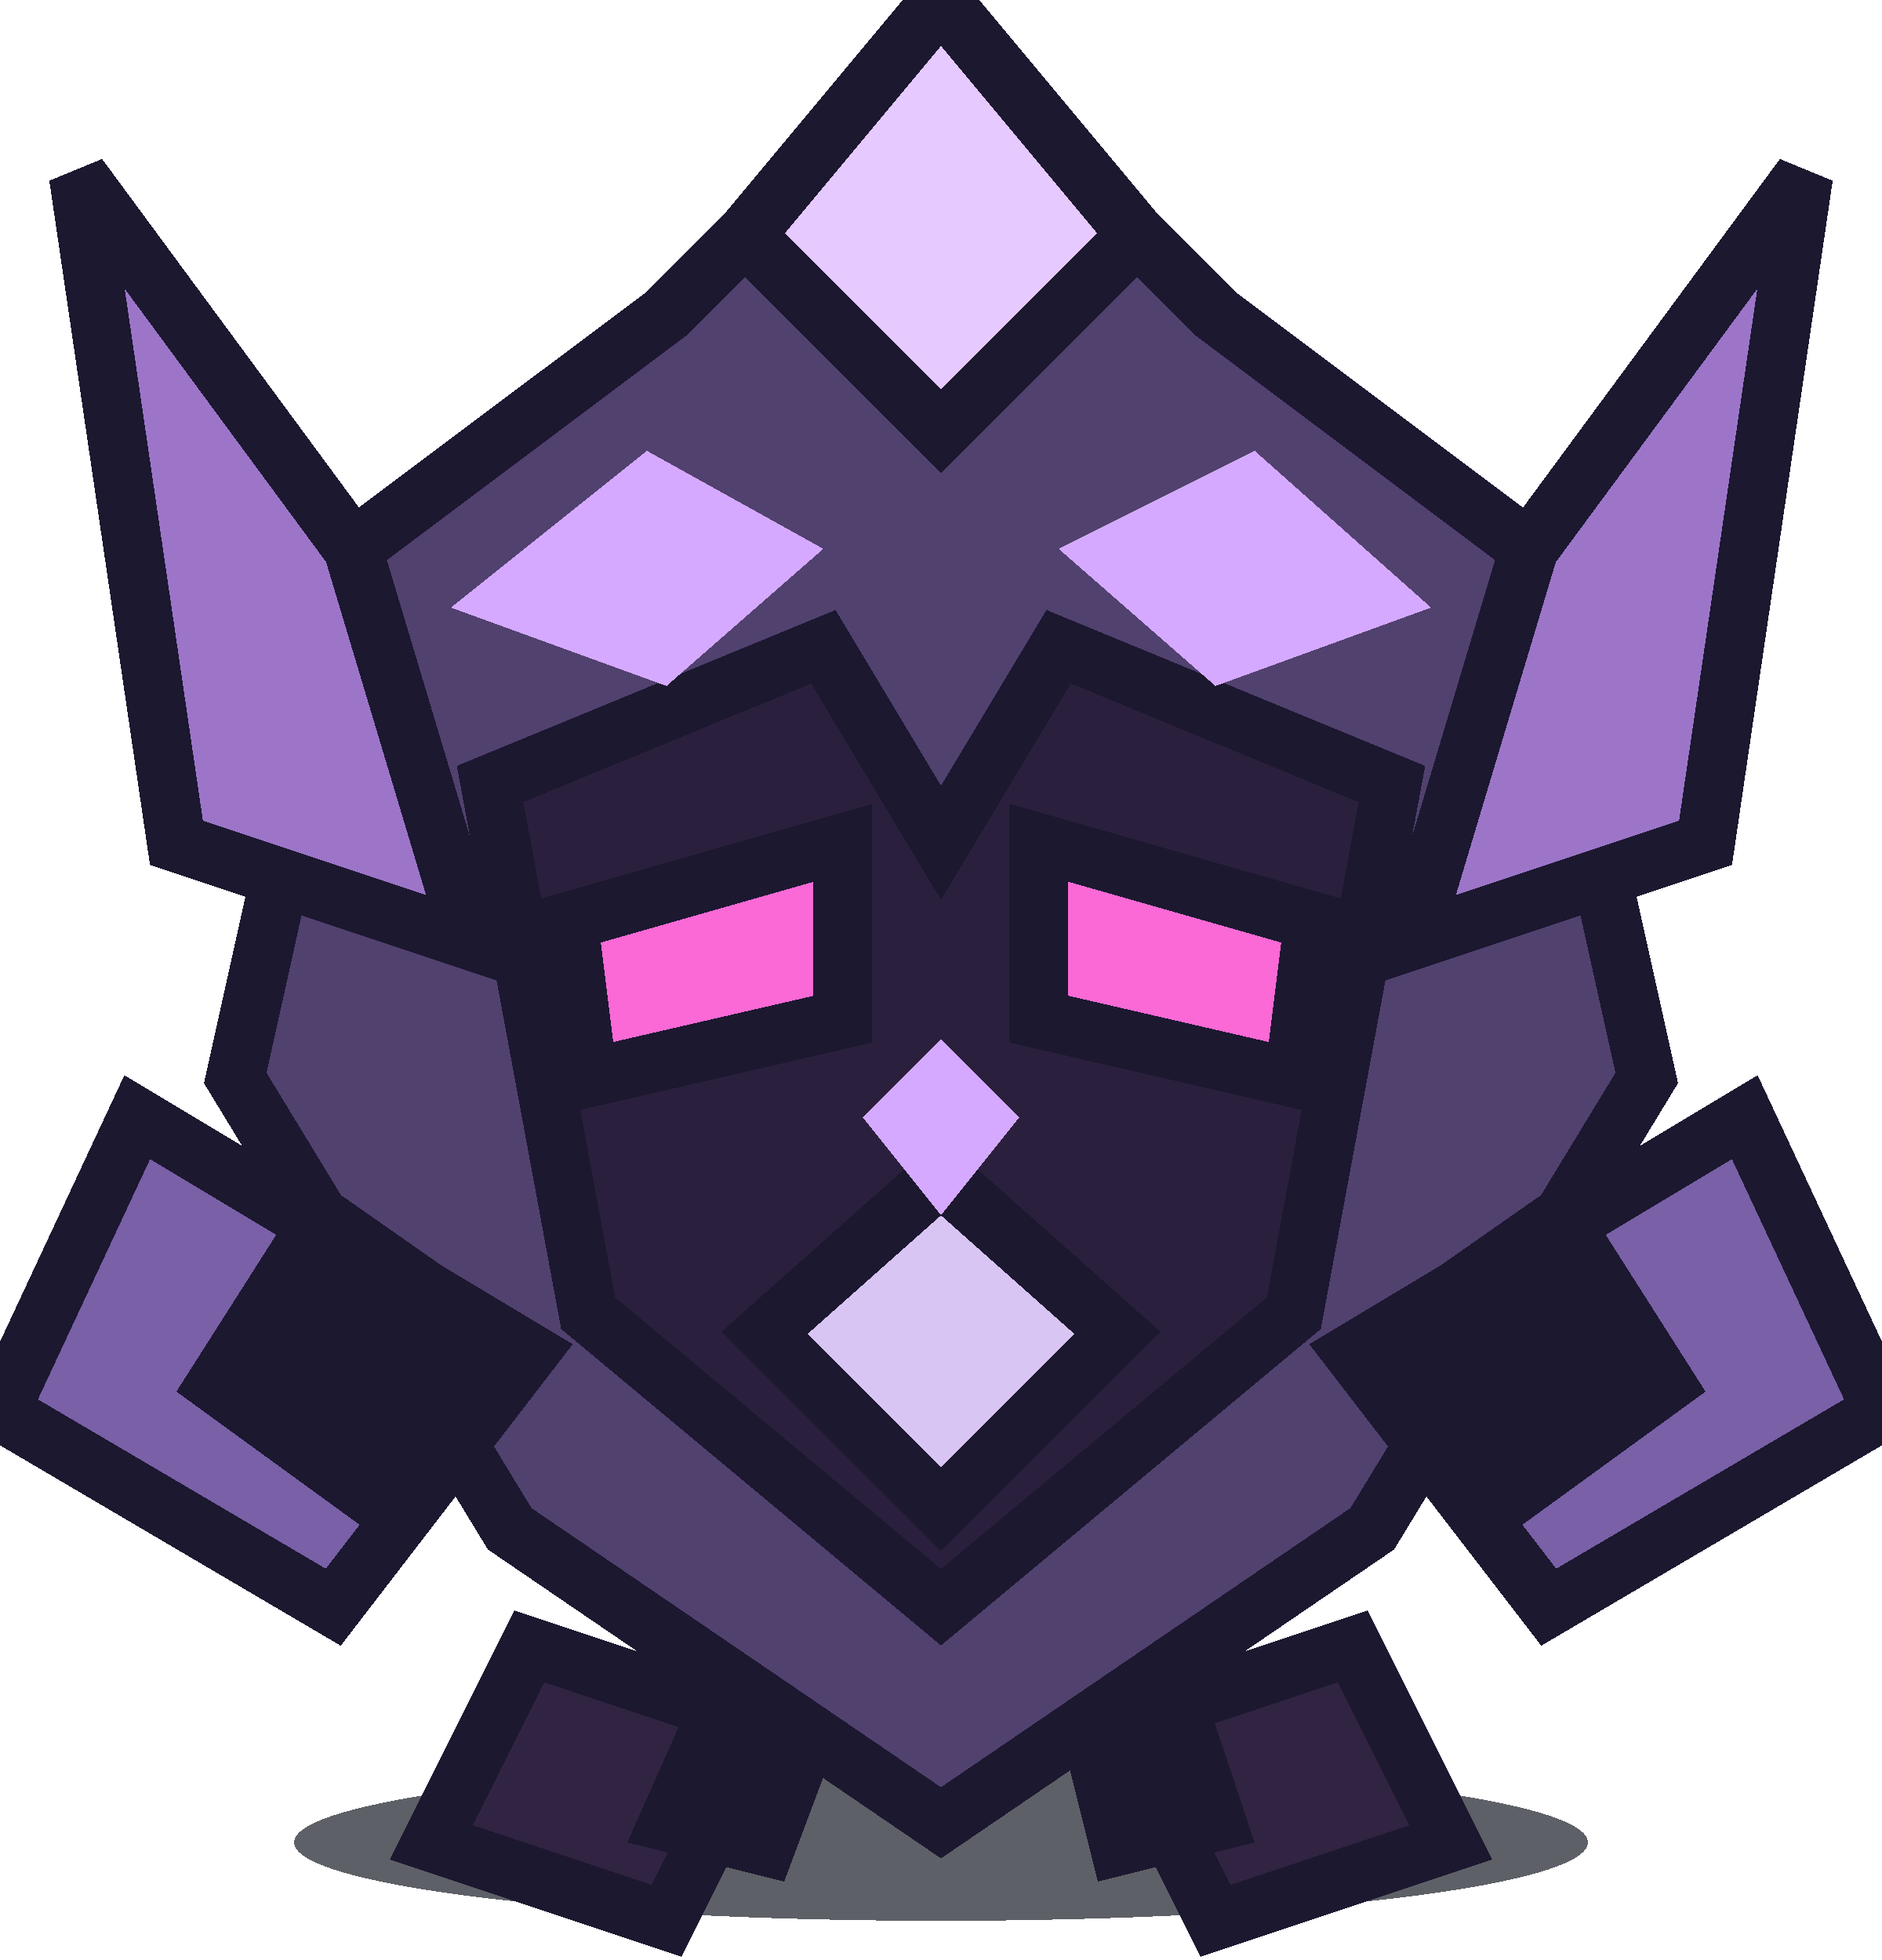
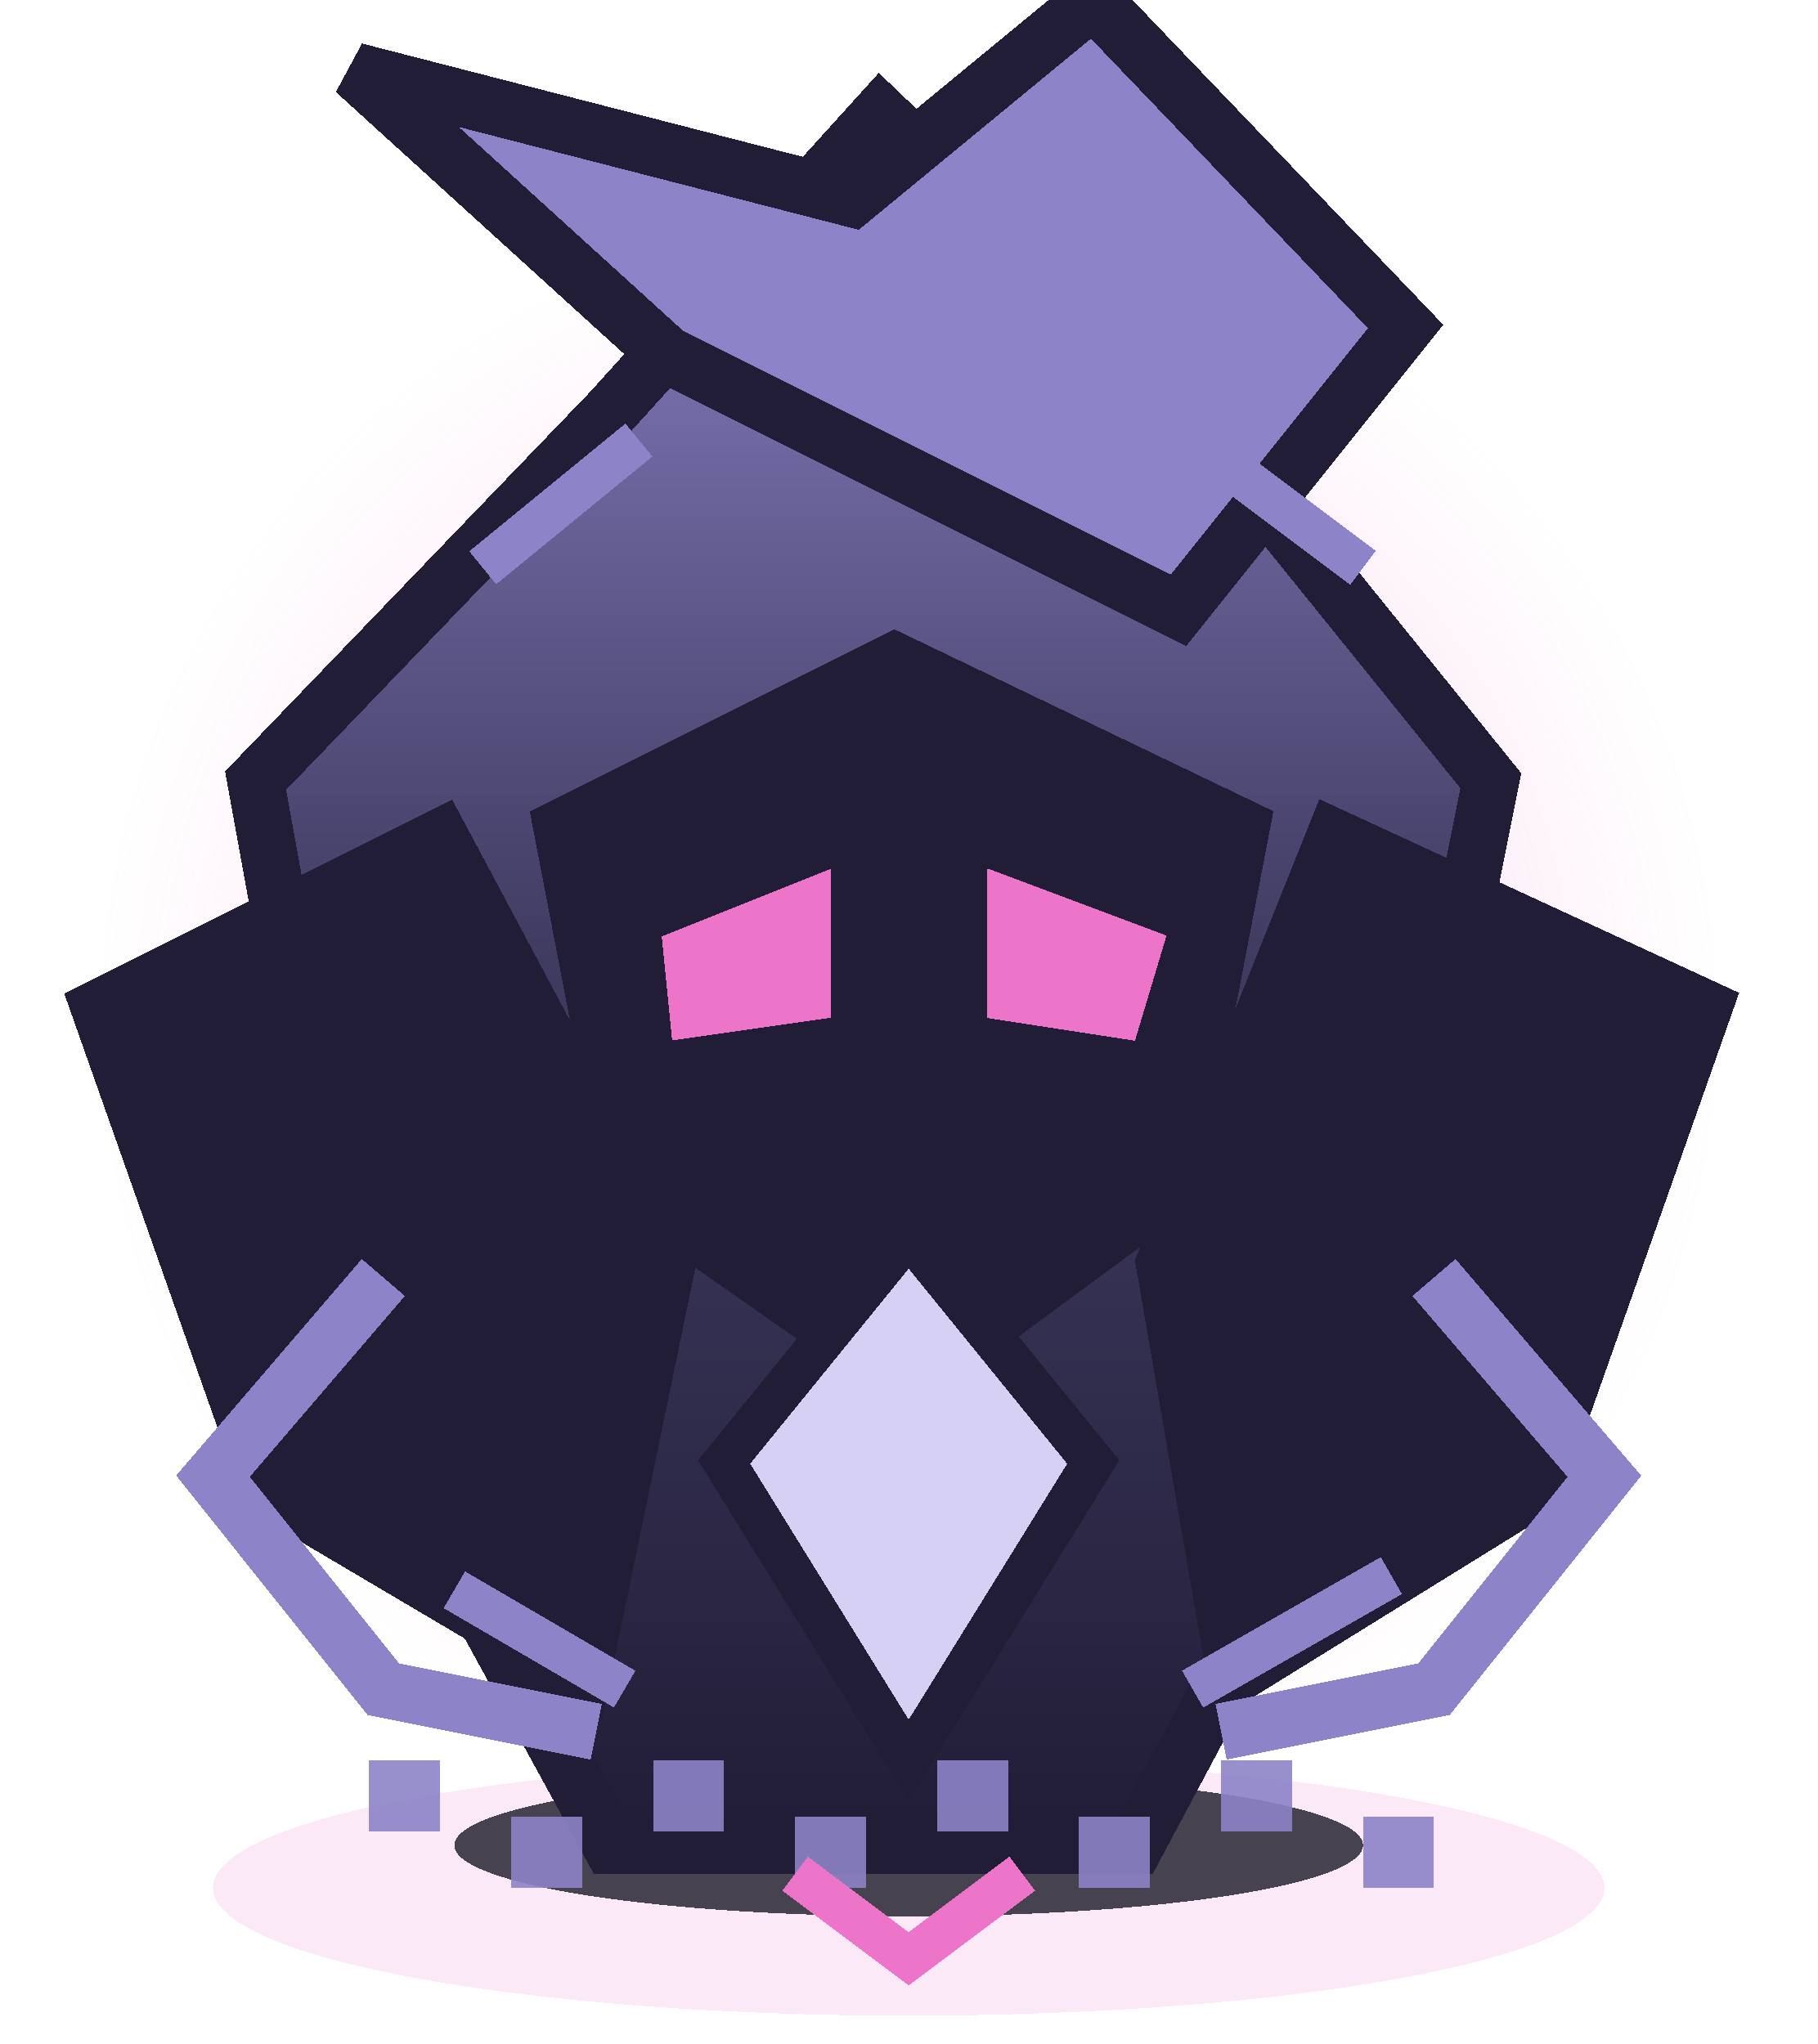
- <svg xmlns="http://www.w3.org/2000/svg" viewBox="0 0 96 100" shape-rendering="crispEdges">
+ <svg xmlns="http://www.w3.org/2000/svg" viewBox="0 0 128 144" shape-rendering="crispEdges">
  <defs>
-     <linearGradient id="g" x2="0" y2="1">
-       <stop stop-color="#d5a9ff" />
-       <stop offset="1" stop-color="#51416f" />
+     <linearGradient id="body" x2="0" y2="1">
+       <stop stop-color="#8d83c8" />
+       <stop offset=".48" stop-color="#403c62" />
+       <stop offset="1" stop-color="#211d37" />
    </linearGradient>
+     <radialGradient id="aura">
+       <stop stop-color="#ed75c9" stop-opacity=".38" />
+       <stop offset="1" stop-color="#ed75c9" stop-opacity="0" />
+     </radialGradient>
  </defs>
-   <ellipse cx="48" cy="94" rx="33" ry="4" fill="#080b16" opacity=".65" />
-   <g fill="#51416f" stroke="#1c1830" stroke-width="3" stroke-linejoin="miter">
-     <path d="M48 2 62 16 78 28 84 55 70 78 48 93 26 78 12 55 18 28 34 16Z" />
-     <path d="M18 28 4 9 9 43 24 48ZM78 28 92 9 87 43 72 48Z" fill="#9c75c9" />
-     <path d="M25 40 42 33 48 43 54 33 71 40 66 67 48 82 30 67Z" fill="#2a203d" />
-     <path d="M29 47 43 43 43 52 30 55ZM53 43 67 47 66 55 53 52Z" fill="#fa69d6" />
-     <path d="M39 68 48 60 57 68 48 77Z" fill="#d8c5f3" />
-     <path d="M7 57 0 72 17 82 27 69ZM89 57 96 72 79 82 69 69Z" fill="#7960a7" />
-     <path d="M38 12 48 0 58 12 48 22Z" fill="#e5c9ff" />
-     <path d="M27 84 39 88 34 98 22 94ZM57 88 69 84 74 94 62 98Z" fill="#302442" />
+   <ellipse cx="64" cy="133" rx="49" ry="9" fill="#ed75c9" opacity=".16" />
+   <ellipse cx="64" cy="130" rx="32" ry="5" fill="#090b17" opacity=".75" />
+   <circle cx="64" cy="72" r="58" fill="url(#aura)" />
+   <g stroke="#211d37" stroke-width="4" stroke-linejoin="miter" stroke-linecap="square" fill="url(#body)">
+     <path d="M43 29 62 8 84 29 105 55 96 100 80 130 43 130 26 99 18 55Z" />
+     <path d="M47 25 25 5 60 14 77 0 99 23 83 43Z" fill="#8d83c8" />
+     <path d="M31 59 7 71 19 105 41 118 47 89ZM94 59 120 71 108 105 87 118 82 89Z" fill="#211d37" />
  </g>
-   <path d="M23 31 33 23 42 28 34 35ZM54 28 64 23 73 31 62 35Z" fill="#d5a9ff" />
-   <path d="M44 57 48 53 52 57 48 62Z" fill="#d5a9ff" />
-   <path d="M16 60 9 71 20 79 26 67ZM80 60 87 71 76 79 70 67Z" fill="#1c1830" />
-   <path d="M36 85 43 88 40 96 32 94ZM54 88 61 85 64 94 56 96Z" fill="#1c1830" />
+   <g stroke="#211d37" stroke-width="3" stroke-linejoin="miter">
+     <path d="M39 58 63 46 88 58 83 84 64 98 44 84Z" fill="#211d37" />
+     <path d="M45 65 60 59 60 73 46 75ZM68 59 84 65 81 75 68 73Z" fill="#ed75c9" />
+     <path d="M64 87 77 103 64 124 51 103Z" fill="#d7d0f5" />
+   </g>
+   <path d="M27 90 15 104 27 119 42 122M101 90 113 104 101 119 86 122" fill="none" stroke="#8d83c8" stroke-width="4" />
+   <path d="M34 40 45 31M84 31 96 40M32 112 44 119M84 119 98 111" stroke="#8d83c8" stroke-width="3" />
+   <g opacity=".9">
+     <rect x="26" y="124" width="5" height="5" fill="#8d83c8" />
+     <rect x="36" y="128" width="5" height="5" fill="#8d83c8" />
+     <rect x="46" y="124" width="5" height="5" fill="#8d83c8" />
+     <rect x="56" y="128" width="5" height="5" fill="#8d83c8" />
+     <rect x="66" y="124" width="5" height="5" fill="#8d83c8" />
+     <rect x="76" y="128" width="5" height="5" fill="#8d83c8" />
+     <rect x="86" y="124" width="5" height="5" fill="#8d83c8" />
+     <rect x="96" y="128" width="5" height="5" fill="#8d83c8" />
+   </g>
+   <path d="M56 132 64 138 72 132" fill="none" stroke="#ed75c9" stroke-width="3" />
</svg>
